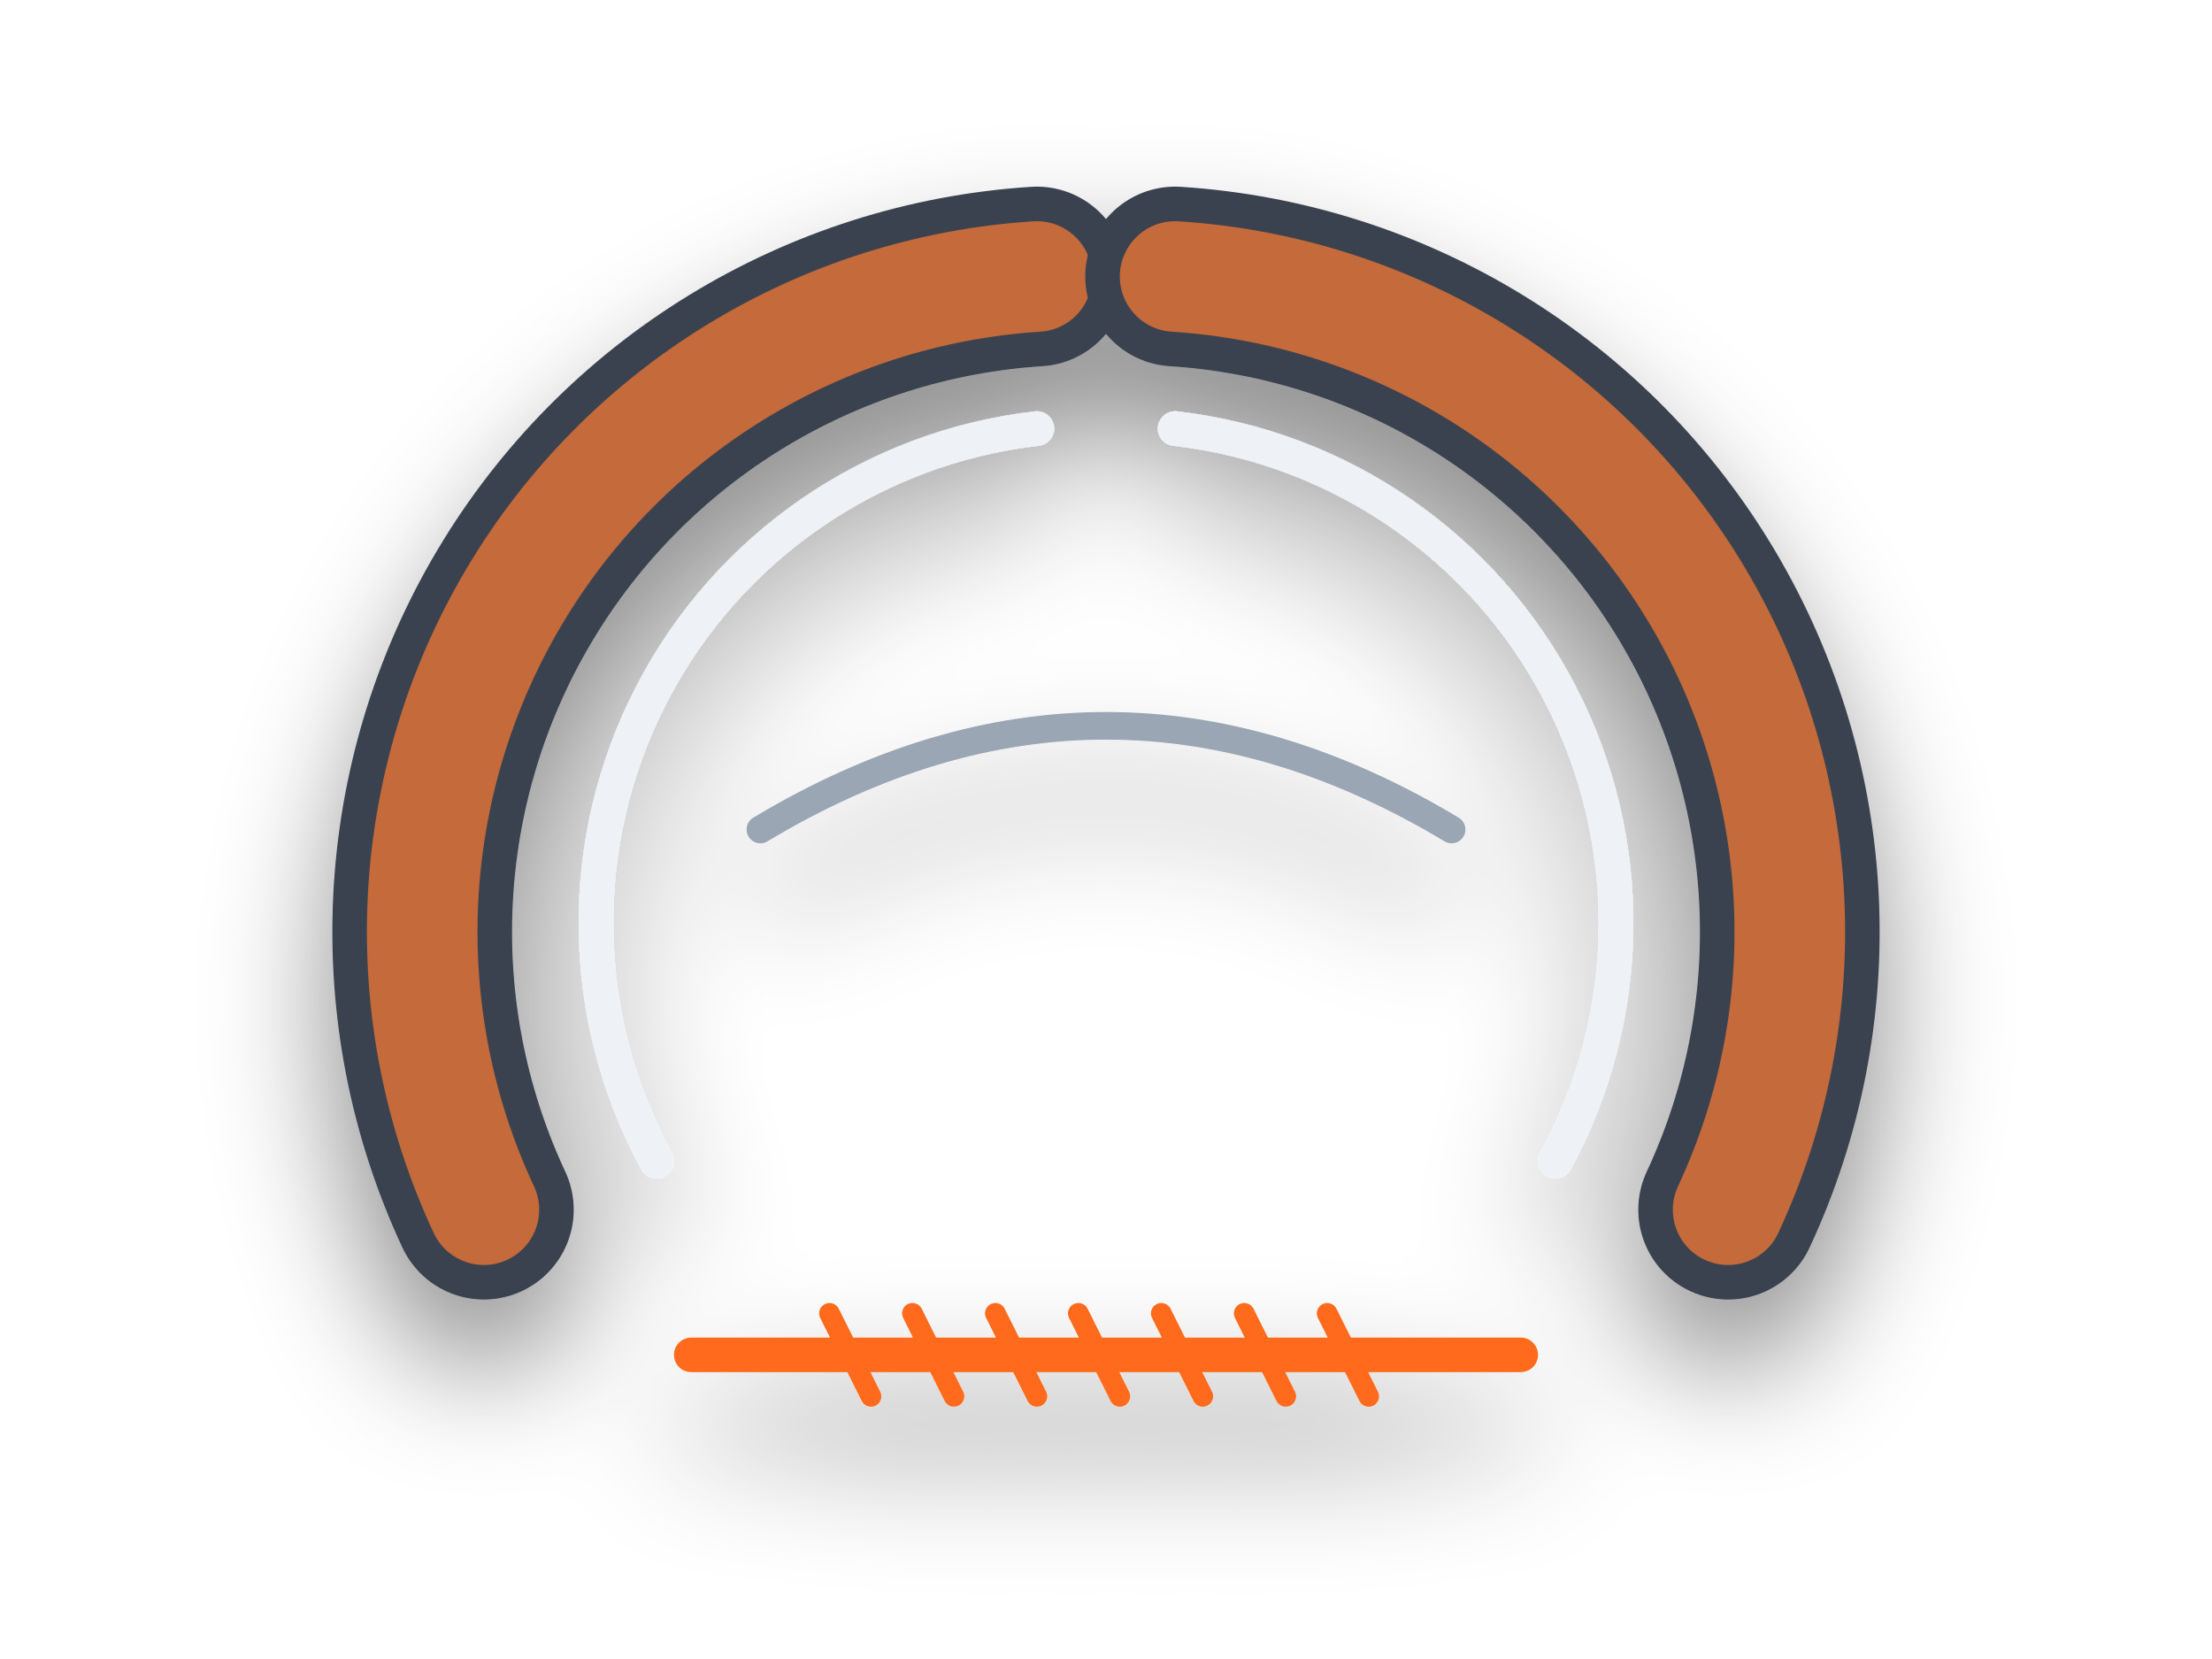
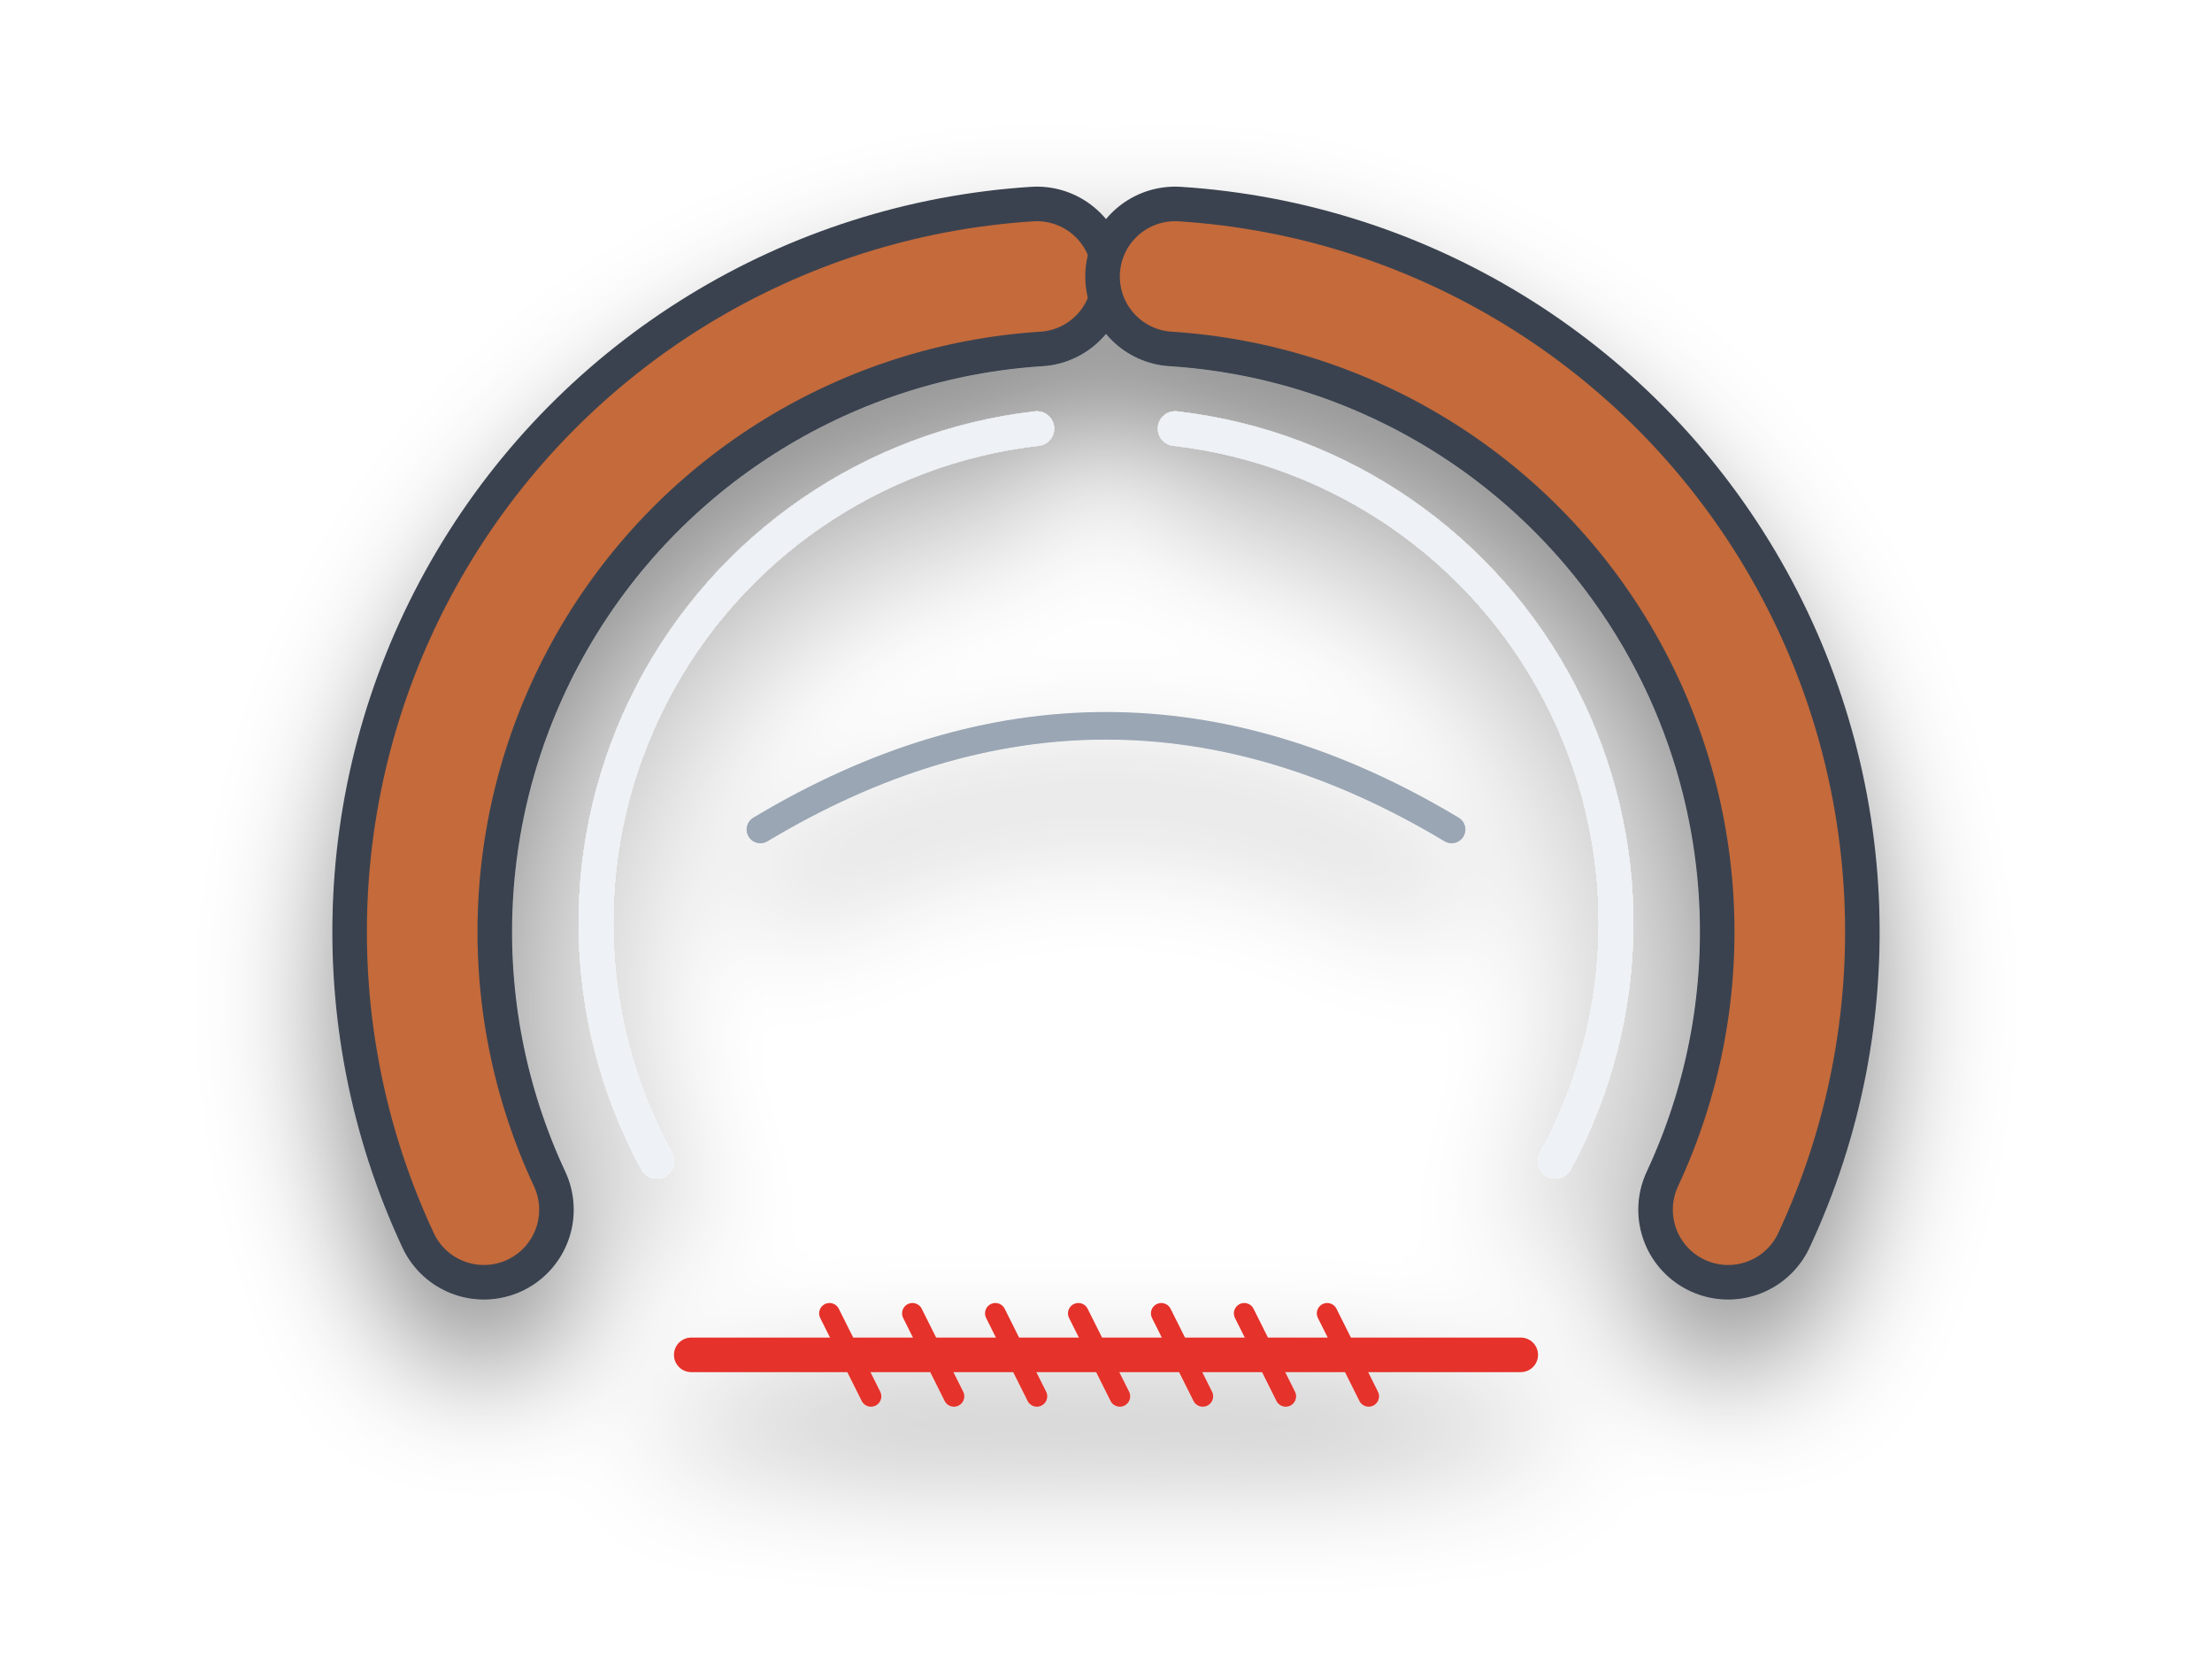
<svg xmlns="http://www.w3.org/2000/svg" viewBox="0 0 320 240" fill="none">
  <defs>
    <linearGradient id="met" x1="0" y1="0" x2="0" y2="1">
      <stop offset="0" stop-color="#dfe5ec" />
      <stop offset=".5" stop-color="#9aa6b4" />
      <stop offset="1" stop-color="#5d6876" />
    </linearGradient>
    <linearGradient id="metH" x1="0" y1="0" x2="1" y2="0">
      <stop offset="0" stop-color="#5d6876" />
      <stop offset=".45" stop-color="#e6eaef" />
      <stop offset="1" stop-color="#5d6876" />
    </linearGradient>
    <linearGradient id="acc" x1="0" y1="0" x2="0" y2="1">
-       <stop offset="0" stop-color="#ff9a5c" />
-       <stop offset="1" stop-color="#d9500a" />
+       <stop offset="0" stop-color="#ff6b5f" />
+       <stop offset="1" stop-color="#b8221c" />
    </linearGradient>
    <linearGradient id="dark" x1="0" y1="0" x2="0" y2="1">
      <stop offset="0" stop-color="#3a434f" />
      <stop offset="1" stop-color="#1b2027" />
    </linearGradient>
    <radialGradient id="glass" cx=".35" cy=".35" r=".8">
      <stop offset="0" stop-color="#ffffff" stop-opacity=".9" />
      <stop offset=".5" stop-color="#cfe6ff" stop-opacity=".35" />
      <stop offset="1" stop-color="#5cb8ff" stop-opacity=".15" />
    </radialGradient>
    <filter id="sh" x="-20%" y="-20%" width="140%" height="160%">
      <feDropShadow dx="0" dy="10" stdDeviation="9" flood-color="#000" flood-opacity=".45" />
    </filter>
  </defs>
  <g filter="url(#sh)">
    <path d="M70 175 A95 95 0 0 1 150 40" stroke="#3a434f" stroke-width="26" stroke-linejoin="round" stroke-linecap="round" />
    <path d="M70 175 A95 95 0 0 1 150 40" stroke="#c46a3a" stroke-width="16" stroke-linejoin="round" stroke-linecap="round" />
    <path d="M250 175 A95 95 0 0 0 170 40" stroke="#3a434f" stroke-width="26" stroke-linejoin="round" stroke-linecap="round" />
    <path d="M250 175 A95 95 0 0 0 170 40" stroke="#c46a3a" stroke-width="16" stroke-linejoin="round" stroke-linecap="round" />
    <path d="M95 168 A72 72 0 0 1 150 62" stroke="#eef2f6" stroke-width="5" stroke-linejoin="round" stroke-linecap="round" />
    <path d="M225 168 A72 72 0 0 0 170 62" stroke="#eef2f6" stroke-width="5" stroke-linejoin="round" stroke-linecap="round" />
    <path d="M110 120 q50 -30 100 0" stroke="#9aa6b4" stroke-width="4" stroke-linejoin="round" stroke-linecap="round" />
-     <path d="M100 196 h120" stroke="#ff6a1a" stroke-width="5" stroke-linejoin="round" stroke-linecap="round" />
-     <path d="M120 190 l6 12" stroke="#ff6a1a" stroke-width="3" stroke-linejoin="round" stroke-linecap="round" />
-     <path d="M132 190 l6 12" stroke="#ff6a1a" stroke-width="3" stroke-linejoin="round" stroke-linecap="round" />
-     <path d="M144 190 l6 12" stroke="#ff6a1a" stroke-width="3" stroke-linejoin="round" stroke-linecap="round" />
-     <path d="M156 190 l6 12" stroke="#ff6a1a" stroke-width="3" stroke-linejoin="round" stroke-linecap="round" />
-     <path d="M168 190 l6 12" stroke="#ff6a1a" stroke-width="3" stroke-linejoin="round" stroke-linecap="round" />
-     <path d="M180 190 l6 12" stroke="#ff6a1a" stroke-width="3" stroke-linejoin="round" stroke-linecap="round" />
-     <path d="M192 190 l6 12" stroke="#ff6a1a" stroke-width="3" stroke-linejoin="round" stroke-linecap="round" />
+     <path d="M100 196 h120" stroke="#e5322b" stroke-width="5" stroke-linejoin="round" stroke-linecap="round" />
+     <path d="M120 190 l6 12" stroke="#e5322b" stroke-width="3" stroke-linejoin="round" stroke-linecap="round" />
+     <path d="M132 190 l6 12" stroke="#e5322b" stroke-width="3" stroke-linejoin="round" stroke-linecap="round" />
+     <path d="M144 190 l6 12" stroke="#e5322b" stroke-width="3" stroke-linejoin="round" stroke-linecap="round" />
+     <path d="M156 190 l6 12" stroke="#e5322b" stroke-width="3" stroke-linejoin="round" stroke-linecap="round" />
+     <path d="M168 190 l6 12" stroke="#e5322b" stroke-width="3" stroke-linejoin="round" stroke-linecap="round" />
+     <path d="M180 190 l6 12" stroke="#e5322b" stroke-width="3" stroke-linejoin="round" stroke-linecap="round" />
+     <path d="M192 190 l6 12" stroke="#e5322b" stroke-width="3" stroke-linejoin="round" stroke-linecap="round" />
  </g>
</svg>
